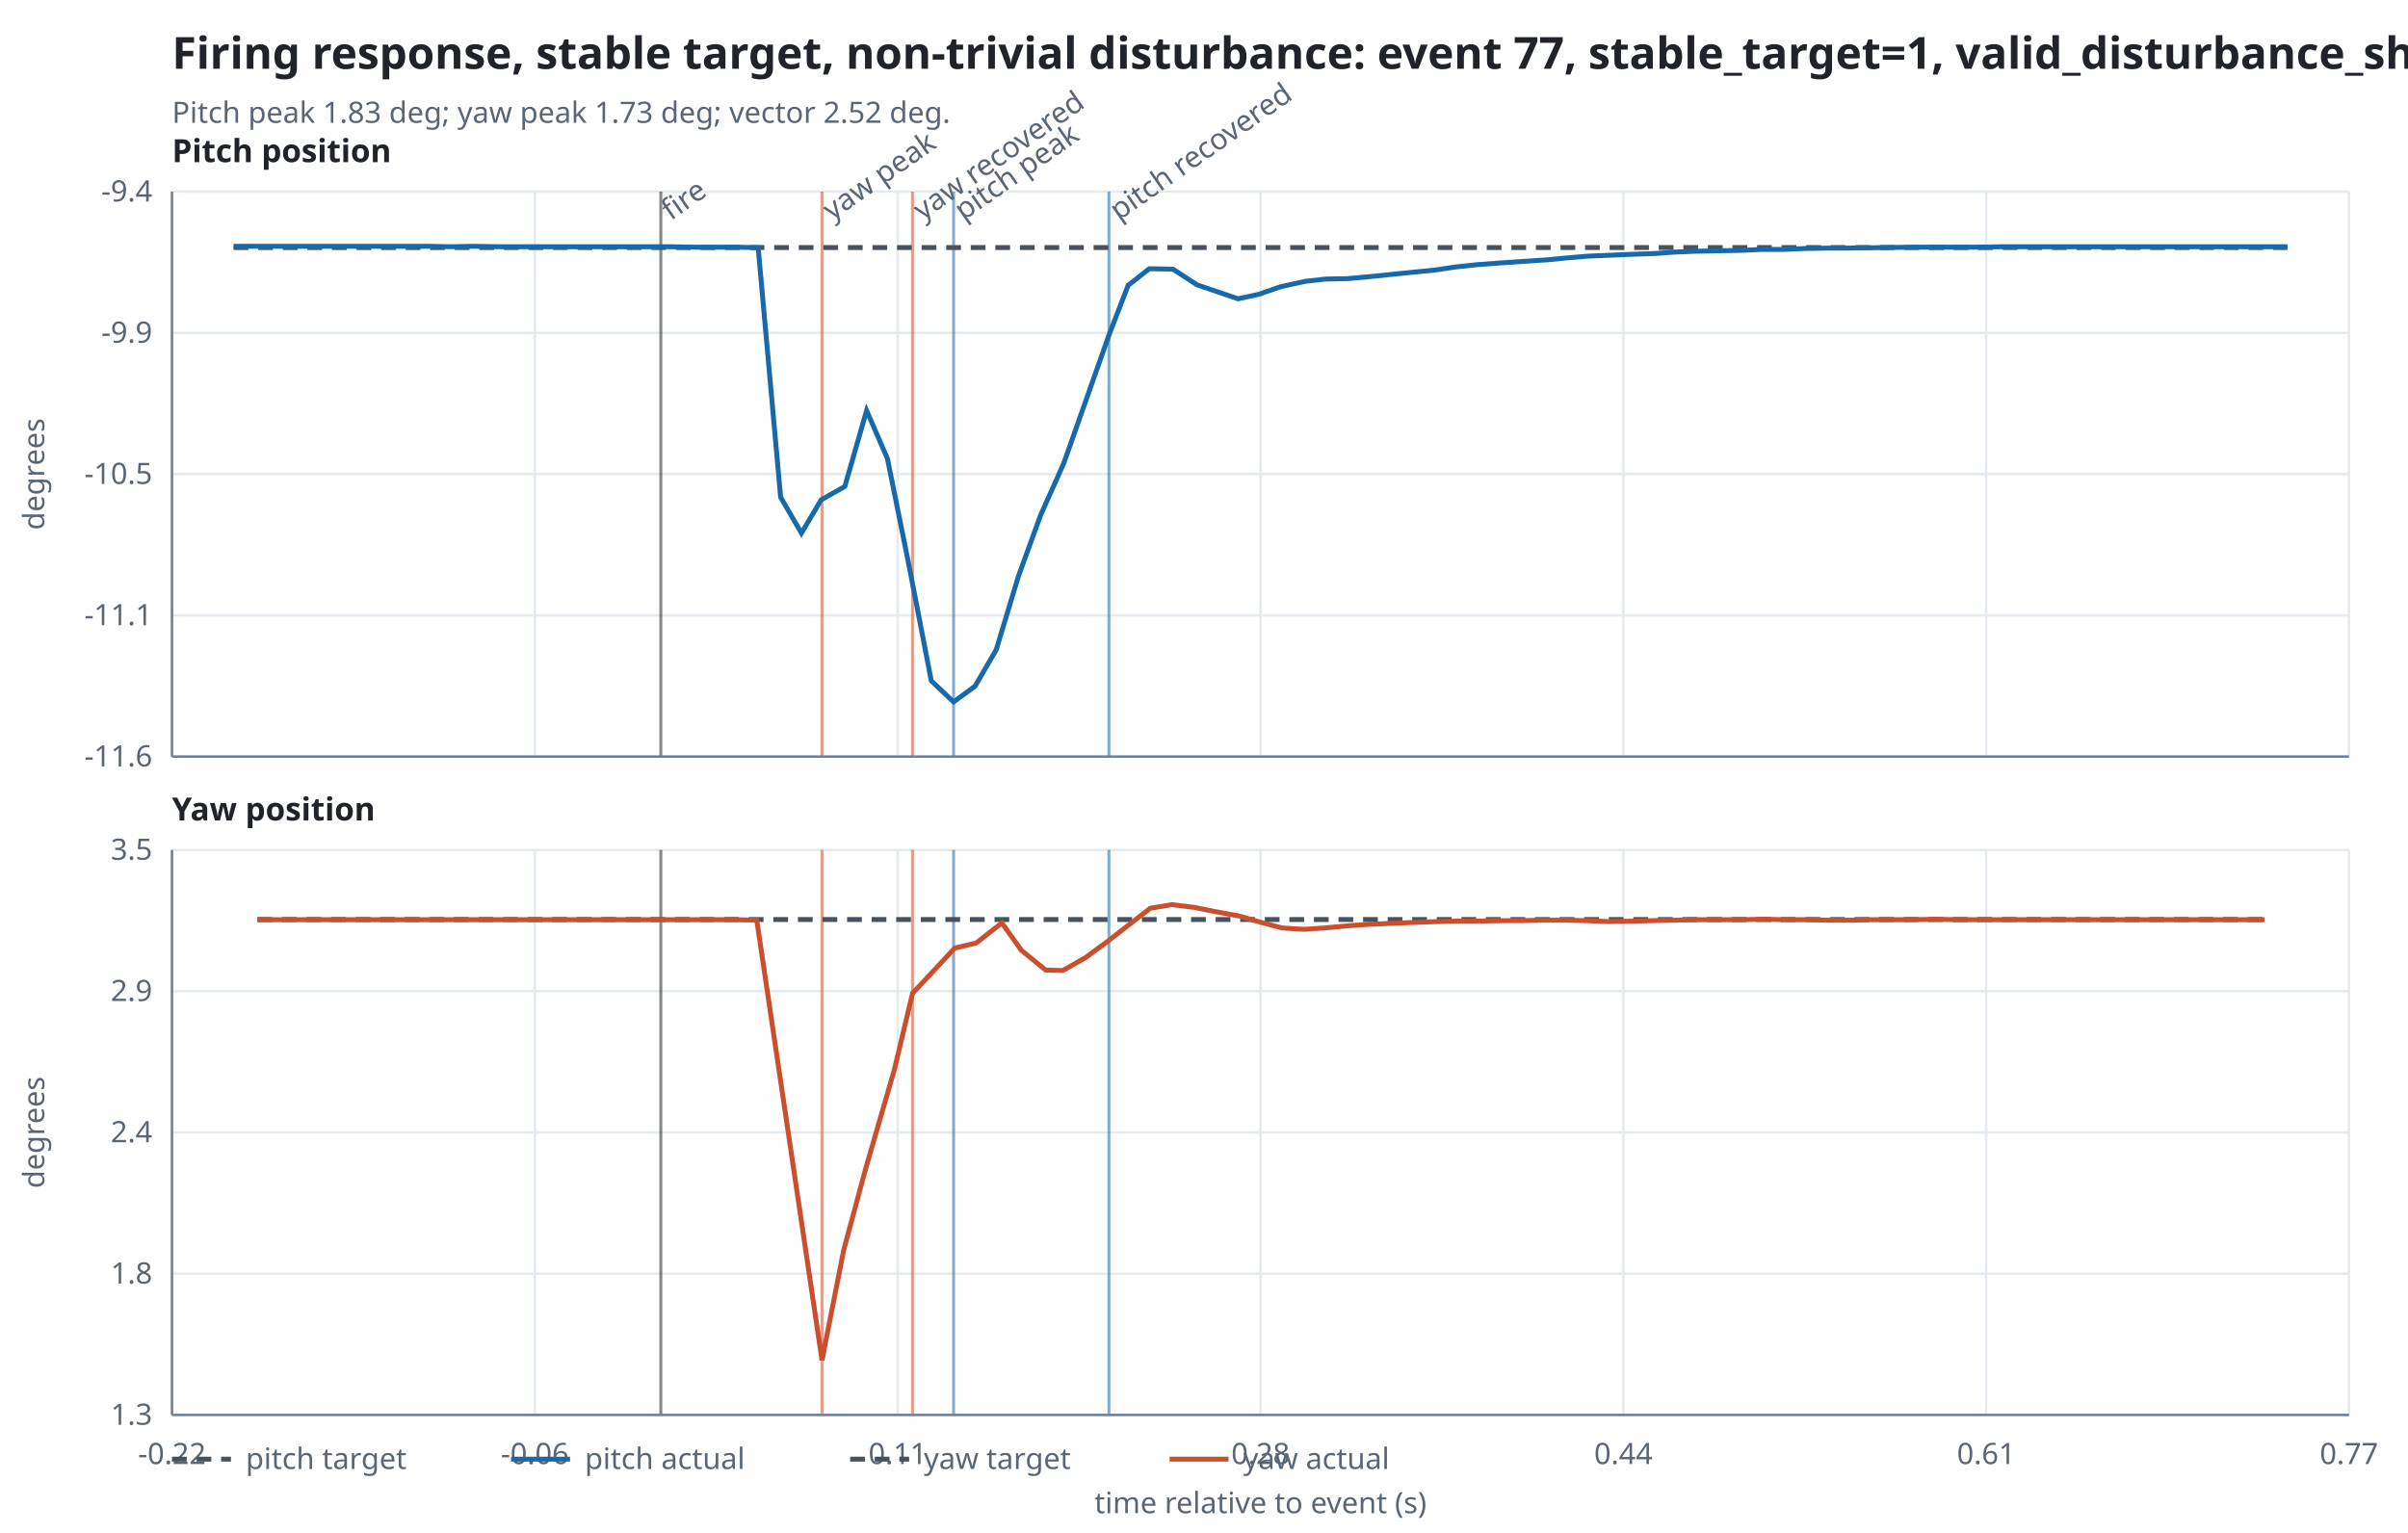
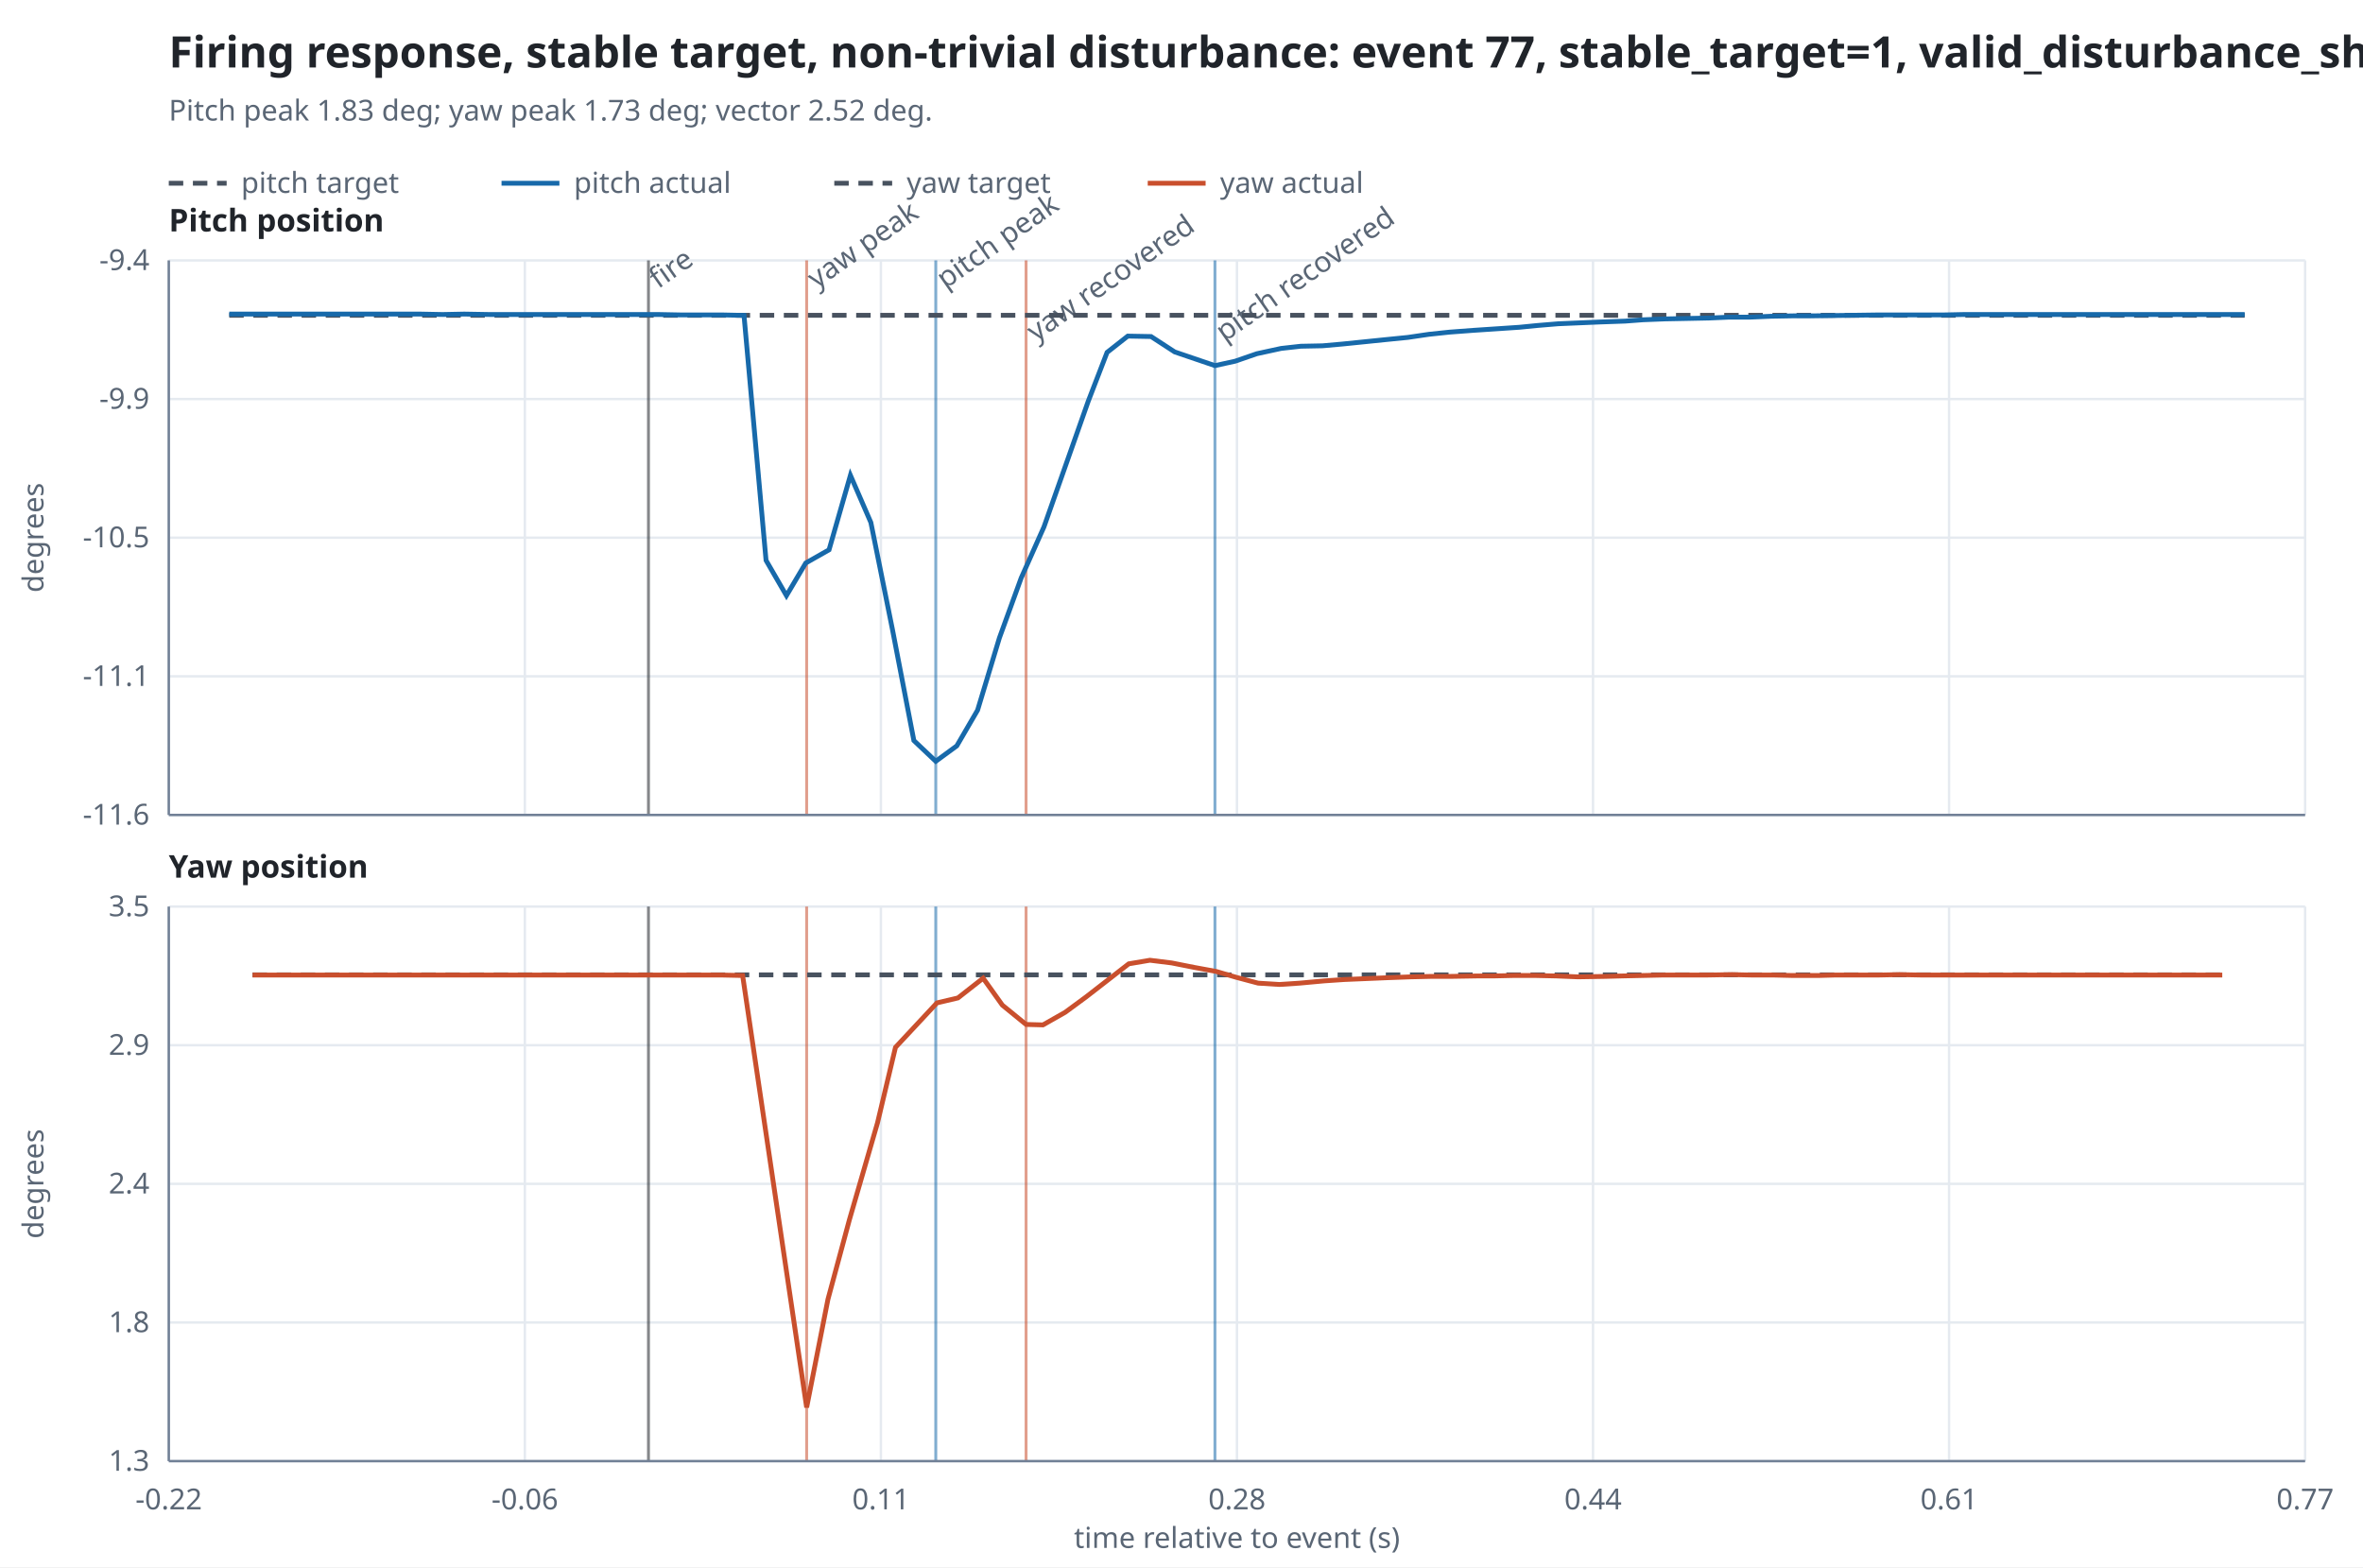
- <svg xmlns="http://www.w3.org/2000/svg" viewBox="0 0 980 624" role="img">
+ <svg xmlns="http://www.w3.org/2000/svg" viewBox="0 0 980 650" role="img">
  <style>
.axis{stroke:#718096;stroke-width:1}.grid{stroke:#e5eaf0;stroke-width:1}.label{font:12px sans-serif;fill:#5a6675}.title{font:700 18px sans-serif;fill:#20242a}.subtitle{font:12px sans-serif;fill:#5a6675}.panel-title{font:700 13px sans-serif;fill:#20242a}
</style>
-   <rect width="980" height="624" fill="#ffffff" />
+   <rect width="980" height="650" fill="#ffffff" />
  <text class="title" x="70" y="28">Firing response, stable target, non-trivial disturbance: event 77, stable_target=1, valid_disturbance_shot=1, pitch peak 1.83 deg, yaw peak 1.73 deg.</text>
  <text class="subtitle" x="70" y="50">Pitch peak 1.83 deg; yaw peak 1.73 deg; vector 2.52 deg.</text>
-   <text class="panel-title" x="70" y="66">Pitch position</text>
-   <line class="grid" x1="70" y1="308.00" x2="956" y2="308.00" />
-   <text class="label" x="62" y="312.00" text-anchor="end">-11.6</text>
-   <line class="grid" x1="70" y1="250.50" x2="956" y2="250.50" />
-   <text class="label" x="62" y="254.50" text-anchor="end">-11.1</text>
-   <line class="grid" x1="70" y1="193.00" x2="956" y2="193.00" />
-   <text class="label" x="62" y="197.00" text-anchor="end">-10.5</text>
-   <line class="grid" x1="70" y1="135.50" x2="956" y2="135.50" />
-   <text class="label" x="62" y="139.50" text-anchor="end">-9.9</text>
-   <line class="grid" x1="70" y1="78.00" x2="956" y2="78.00" />
-   <text class="label" x="62" y="82.00" text-anchor="end">-9.4</text>
-   <line class="grid" x1="70.00" y1="78" x2="70.00" y2="308" />
-   <line class="grid" x1="217.67" y1="78" x2="217.67" y2="308" />
-   <line class="grid" x1="365.33" y1="78" x2="365.33" y2="308" />
-   <line class="grid" x1="513.00" y1="78" x2="513.00" y2="308" />
-   <line class="grid" x1="660.67" y1="78" x2="660.67" y2="308" />
-   <line class="grid" x1="808.33" y1="78" x2="808.33" y2="308" />
-   <line class="grid" x1="956.00" y1="78" x2="956.00" y2="308" />
-   <line x1="268.94" y1="78" x2="268.94" y2="308" stroke="#20242a" stroke-width="1.2" opacity="0.55" />
-   <text class="label" x="272.94" y="90" transform="rotate(-35 272.94 90)">fire</text>
-   <line x1="388.09" y1="78" x2="388.09" y2="308" stroke="#1769aa" stroke-width="1.2" opacity="0.55" />
-   <text class="label" x="392.09" y="90" transform="rotate(-35 392.09 90)">pitch peak</text>
-   <line x1="451.31" y1="78" x2="451.31" y2="308" stroke="#1769aa" stroke-width="1.2" opacity="0.55" />
-   <text class="label" x="455.31" y="90" transform="rotate(-35 455.31 90)">pitch recovered</text>
-   <line x1="334.54" y1="78" x2="334.54" y2="308" stroke="#c94f2d" stroke-width="1.2" opacity="0.55" />
-   <text class="label" x="338.54" y="90" transform="rotate(-35 338.54 90)">yaw peak</text>
-   <line x1="371.38" y1="78" x2="371.38" y2="308" stroke="#c94f2d" stroke-width="1.2" opacity="0.55" />
-   <text class="label" x="375.38" y="90" transform="rotate(-35 375.38 90)">yaw recovered</text>
-   <path d="M 95.08,100.77 L 111.86,100.77 L 121.05,100.77 L 130.44,100.77 L 147.66,100.77 L 156.57,100.77 L 165.74,100.77 L 174.41,100.77 L 183.55,100.77 L 192.53,100.77 L 203.05,100.77 L 210.73,100.77 L 229.76,100.77 L 236.95,100.77 L 245.81,100.77 L 255.18,100.77 L 263.71,100.77 L 273.12,100.77 L 282.57,100.77 L 299.61,100.77 L 308.56,100.77 L 317.70,100.77 L 326.16,100.77 L 334.17,100.77 L 343.83,100.77 L 352.69,100.77 L 361.17,100.77 L 370.09,100.77 L 379.01,100.77 L 388.09,100.77 L 396.81,100.77 L 405.43,100.77 L 414.48,100.77 L 423.51,100.77 L 432.96,100.77 L 451.31,100.77 L 459.13,100.77 L 467.72,100.77 L 477.38,100.77 L 487.20,100.77 L 503.87,100.77 L 512.24,100.77 L 521.25,100.77 L 531.32,100.77 L 539.46,100.77 L 548.49,100.77 L 556.80,100.77 L 565.74,100.77 L 574.64,100.77 L 583.86,100.77 L 592.56,100.77 L 601.16,100.77 L 610.92,100.77 L 630.06,100.77 L 637.46,100.77 L 646.24,100.77 L 654.96,100.77 L 663.48,100.77 L 674.07,100.77 L 681.35,100.77 L 690.49,100.77 L 699.60,100.77 L 708.88,100.77 L 717.12,100.77 L 725.73,100.77 L 734.40,100.77 L 744.19,100.77 L 752.32,100.77 L 778.77,100.77 L 788.57,100.77 L 797.14,100.77 L 806.01,100.77 L 814.54,100.77 L 823.24,100.77 L 832.29,100.77 L 841.13,100.77 L 851.42,100.77 L 886.22,100.77 L 895.37,100.77 L 903.88,100.77 L 912.18,100.77 L 921.20,100.77 L 930.92,100.77" fill="none" stroke="#48525f" stroke-width="2" stroke-dasharray="6 4" />
-   <path d="M 95.08,100.26 L 111.86,100.26 L 121.05,100.26 L 130.44,100.26 L 147.66,100.26 L 156.57,100.26 L 165.74,100.26 L 174.41,100.26 L 183.55,100.44 L 192.53,100.26 L 203.05,100.44 L 210.73,100.44 L 229.76,100.44 L 236.95,100.44 L 245.81,100.44 L 255.18,100.44 L 263.71,100.44 L 273.12,100.44 L 282.57,100.62 L 299.61,100.62 L 308.56,100.81 L 317.70,202.41 L 326.16,217.03 L 334.17,203.51 L 343.83,198.03 L 352.69,167.14 L 361.17,186.70 L 370.09,230.92 L 379.01,277.15 L 388.09,285.74 L 396.81,279.35 L 405.43,264.54 L 414.48,234.57 L 423.51,209.72 L 432.96,188.52 L 451.31,136.44 L 459.13,116.16 L 467.72,109.40 L 477.38,109.58 L 487.20,115.97 L 503.87,121.64 L 512.24,119.81 L 521.25,116.70 L 531.32,114.51 L 539.46,113.60 L 548.49,113.42 L 556.80,112.68 L 565.74,111.77 L 574.64,110.86 L 583.86,109.94 L 592.56,108.66 L 601.16,107.75 L 610.92,107.02 L 630.06,105.74 L 637.46,105.01 L 646.24,104.28 L 654.96,103.91 L 663.48,103.55 L 674.07,103.18 L 681.35,102.63 L 690.49,102.27 L 699.60,102.09 L 708.88,101.90 L 717.12,101.54 L 725.73,101.54 L 734.40,101.17 L 744.19,100.99 L 752.32,100.99 L 778.77,100.62 L 788.57,100.62 L 797.14,100.62 L 806.01,100.62 L 814.54,100.44 L 823.24,100.44 L 832.29,100.44 L 841.13,100.44 L 851.42,100.44 L 886.22,100.44 L 895.37,100.44 L 903.88,100.44 L 912.18,100.44 L 921.20,100.44 L 930.92,100.44" fill="none" stroke="#1769aa" stroke-width="2" />
-   <line class="axis" x1="70" y1="308" x2="956" y2="308" />
-   <line class="axis" x1="70" y1="78" x2="70" y2="308" />
-   <text class="label" x="18" y="193.00" transform="rotate(-90 18 193.00)" text-anchor="middle">degrees</text>
-   <text class="panel-title" x="70" y="334">Yaw position</text>
-   <line class="grid" x1="70" y1="576.00" x2="956" y2="576.00" />
-   <text class="label" x="62" y="580.00" text-anchor="end">1.3</text>
-   <line class="grid" x1="70" y1="518.50" x2="956" y2="518.50" />
-   <text class="label" x="62" y="522.50" text-anchor="end">1.8</text>
-   <line class="grid" x1="70" y1="461.00" x2="956" y2="461.00" />
-   <text class="label" x="62" y="465.00" text-anchor="end">2.4</text>
-   <line class="grid" x1="70" y1="403.50" x2="956" y2="403.50" />
-   <text class="label" x="62" y="407.50" text-anchor="end">2.9</text>
-   <line class="grid" x1="70" y1="346.00" x2="956" y2="346.00" />
-   <text class="label" x="62" y="350.00" text-anchor="end">3.5</text>
-   <line class="grid" x1="70.00" y1="346" x2="70.00" y2="576" />
-   <text class="label" x="70.00" y="596" text-anchor="middle">-0.22</text>
-   <line class="grid" x1="217.67" y1="346" x2="217.67" y2="576" />
-   <text class="label" x="217.67" y="596" text-anchor="middle">-0.06</text>
-   <line class="grid" x1="365.33" y1="346" x2="365.33" y2="576" />
-   <text class="label" x="365.33" y="596" text-anchor="middle">0.11</text>
-   <line class="grid" x1="513.00" y1="346" x2="513.00" y2="576" />
-   <text class="label" x="513.00" y="596" text-anchor="middle">0.28</text>
-   <line class="grid" x1="660.67" y1="346" x2="660.67" y2="576" />
-   <text class="label" x="660.67" y="596" text-anchor="middle">0.44</text>
-   <line class="grid" x1="808.33" y1="346" x2="808.33" y2="576" />
-   <text class="label" x="808.33" y="596" text-anchor="middle">0.61</text>
-   <line class="grid" x1="956.00" y1="346" x2="956.00" y2="576" />
-   <text class="label" x="956.00" y="596" text-anchor="middle">0.77</text>
-   <line x1="268.94" y1="346" x2="268.94" y2="576" stroke="#20242a" stroke-width="1.2" opacity="0.55" />
-   <line x1="388.09" y1="346" x2="388.09" y2="576" stroke="#1769aa" stroke-width="1.2" opacity="0.55" />
-   <line x1="451.31" y1="346" x2="451.31" y2="576" stroke="#1769aa" stroke-width="1.2" opacity="0.55" />
-   <line x1="334.54" y1="346" x2="334.54" y2="576" stroke="#c94f2d" stroke-width="1.2" opacity="0.55" />
-   <line x1="371.38" y1="346" x2="371.38" y2="576" stroke="#c94f2d" stroke-width="1.2" opacity="0.55" />
-   <path d="M 104.74,374.32 L 112.23,374.32 L 121.54,374.32 L 139.94,374.32 L 148.18,374.32 L 156.96,374.32 L 166.24,374.32 L 174.85,374.32 L 184.89,374.32 L 193.97,374.32 L 201.25,374.32 L 210.27,374.32 L 219.49,374.32 L 236.53,374.32 L 245.40,374.32 L 254.69,374.32 L 263.31,374.32 L 274.28,374.32 L 282.03,374.32 L 291.08,374.32 L 299.11,374.32 L 307.99,374.32 L 334.54,374.32 L 343.38,374.32 L 352.27,374.32 L 363.93,374.32 L 371.38,374.32 L 388.58,374.32 L 397.28,374.32 L 407.74,374.32 L 415.70,374.32 L 425.54,374.32 L 432.55,374.32 L 441.75,374.32 L 450.36,374.32 L 468.12,374.32 L 476.90,374.32 L 485.95,374.32 L 495.30,374.32 L 504.40,374.32 L 512.66,374.32 L 521.78,374.32 L 530.63,374.32 L 539.00,374.32 L 549.21,374.32 L 557.32,374.32 L 566.28,374.32 L 575.07,374.32 L 585.15,374.32 L 593.52,374.32 L 601.67,374.32 L 612.59,374.32 L 619.33,374.32 L 627.73,374.32 L 636.71,374.32 L 645.41,374.32 L 654.35,374.32 L 665.83,374.32 L 672.58,374.32 L 689.89,374.32 L 707.99,374.32 L 718.36,374.32 L 726.39,374.32 L 735.28,374.32 L 743.40,374.32 L 754.35,374.32 L 761.18,374.32 L 770.24,374.32 L 779.17,374.32 L 787.79,374.32 L 796.67,374.32 L 815.11,374.32 L 823.66,374.32 L 832.85,374.32 L 842.54,374.32 L 853.83,374.32 L 859.18,374.32 L 868.09,374.32 L 876.88,374.32 L 885.62,374.32 L 896.34,374.32 L 903.34,374.32 L 912.58,374.32 L 921.63,374.32" fill="none" stroke="#48525f" stroke-width="2" stroke-dasharray="6 4" />
-   <path d="M 104.74,374.40 L 112.23,374.40 L 121.54,374.40 L 139.94,374.40 L 148.18,374.40 L 156.96,374.40 L 166.24,374.40 L 174.85,374.40 L 184.89,374.40 L 193.97,374.40 L 201.25,374.40 L 210.27,374.40 L 219.49,374.40 L 236.53,374.40 L 245.40,374.40 L 254.69,374.40 L 263.31,374.40 L 274.28,374.40 L 282.03,374.40 L 291.08,374.40 L 299.11,374.40 L 307.99,374.59 L 334.54,553.74 L 343.38,508.86 L 352.27,475.90 L 363.93,435.67 L 371.38,404.39 L 388.58,385.95 L 397.28,383.90 L 407.74,375.71 L 415.70,386.88 L 425.54,394.89 L 432.55,395.08 L 441.75,389.86 L 450.36,383.53 L 468.12,369.75 L 476.90,368.26 L 485.95,369.38 L 495.30,371.24 L 504.40,372.91 L 512.66,375.33 L 521.78,377.76 L 530.63,378.31 L 539.00,377.76 L 549.21,376.82 L 557.32,376.27 L 566.28,375.89 L 575.07,375.52 L 585.15,375.15 L 593.52,374.96 L 601.67,374.96 L 612.59,374.78 L 619.33,374.78 L 627.73,374.59 L 636.71,374.59 L 645.41,374.78 L 654.35,375.15 L 665.83,374.96 L 672.58,374.78 L 689.89,374.40 L 707.99,374.40 L 718.36,374.22 L 726.39,374.40 L 735.28,374.40 L 743.40,374.59 L 754.35,374.59 L 761.18,374.40 L 770.24,374.40 L 779.17,374.40 L 787.79,374.22 L 796.67,374.40 L 815.11,374.40 L 823.66,374.40 L 832.85,374.40 L 842.54,374.40 L 853.83,374.40 L 859.18,374.40 L 868.09,374.40 L 876.88,374.40 L 885.62,374.40 L 896.34,374.40 L 903.34,374.40 L 912.58,374.40 L 921.63,374.40" fill="none" stroke="#c94f2d" stroke-width="2" />
-   <line class="axis" x1="70" y1="576" x2="956" y2="576" />
-   <line class="axis" x1="70" y1="346" x2="70" y2="576" />
-   <text class="label" x="18" y="461.00" transform="rotate(-90 18 461.00)" text-anchor="middle">degrees</text>
-   <line x1="70" y1="594" x2="94" y2="594" stroke="#48525f" stroke-width="2" stroke-dasharray="6 4" />
-   <text class="label" x="100" y="598">pitch target</text>
-   <line x1="208" y1="594" x2="232" y2="594" stroke="#1769aa" stroke-width="2" />
-   <text class="label" x="238" y="598">pitch actual</text>
-   <line x1="346" y1="594" x2="370" y2="594" stroke="#48525f" stroke-width="2" stroke-dasharray="6 4" />
-   <text class="label" x="376" y="598">yaw target</text>
-   <line x1="476" y1="594" x2="500" y2="594" stroke="#c94f2d" stroke-width="2" />
-   <text class="label" x="506" y="598">yaw actual</text>
-   <text class="label" x="513.0" y="616" text-anchor="middle">time relative to event (s)</text>
+   <line x1="70" y1="76" x2="94" y2="76" stroke="#48525f" stroke-width="2" stroke-dasharray="6 4" />
+   <text class="label" x="100" y="80">pitch target</text>
+   <line x1="208" y1="76" x2="232" y2="76" stroke="#1769aa" stroke-width="2" />
+   <text class="label" x="238" y="80">pitch actual</text>
+   <line x1="346" y1="76" x2="370" y2="76" stroke="#48525f" stroke-width="2" stroke-dasharray="6 4" />
+   <text class="label" x="376" y="80">yaw target</text>
+   <line x1="476" y1="76" x2="500" y2="76" stroke="#c94f2d" stroke-width="2" />
+   <text class="label" x="506" y="80">yaw actual</text>
+   <text class="panel-title" x="70" y="96">Pitch position</text>
+   <line class="grid" x1="70" y1="338.00" x2="956" y2="338.00" />
+   <text class="label" x="62" y="342.00" text-anchor="end">-11.6</text>
+   <line class="grid" x1="70" y1="280.50" x2="956" y2="280.50" />
+   <text class="label" x="62" y="284.50" text-anchor="end">-11.1</text>
+   <line class="grid" x1="70" y1="223.00" x2="956" y2="223.00" />
+   <text class="label" x="62" y="227.00" text-anchor="end">-10.5</text>
+   <line class="grid" x1="70" y1="165.50" x2="956" y2="165.50" />
+   <text class="label" x="62" y="169.50" text-anchor="end">-9.9</text>
+   <line class="grid" x1="70" y1="108.00" x2="956" y2="108.00" />
+   <text class="label" x="62" y="112.00" text-anchor="end">-9.4</text>
+   <line class="grid" x1="70.00" y1="108" x2="70.00" y2="338" />
+   <line class="grid" x1="217.67" y1="108" x2="217.67" y2="338" />
+   <line class="grid" x1="365.33" y1="108" x2="365.33" y2="338" />
+   <line class="grid" x1="513.00" y1="108" x2="513.00" y2="338" />
+   <line class="grid" x1="660.67" y1="108" x2="660.67" y2="338" />
+   <line class="grid" x1="808.33" y1="108" x2="808.33" y2="338" />
+   <line class="grid" x1="956.00" y1="108" x2="956.00" y2="338" />
+   <line x1="268.94" y1="108" x2="268.94" y2="338" stroke="#20242a" stroke-width="1.2" opacity="0.55" />
+   <text class="label" x="272.94" y="120.00" transform="rotate(-35 272.94 120.00)">fire</text>
+   <line x1="388.09" y1="108" x2="388.09" y2="338" stroke="#1769aa" stroke-width="1.2" opacity="0.55" />
+   <text class="label" x="392.09" y="120.00" transform="rotate(-35 392.09 120.00)">pitch peak</text>
+   <line x1="503.87" y1="108" x2="503.87" y2="338" stroke="#1769aa" stroke-width="1.2" opacity="0.55" />
+   <text class="label" x="507.87" y="142.00" transform="rotate(-35 507.87 142.00)">pitch recovered</text>
+   <line x1="334.54" y1="108" x2="334.54" y2="338" stroke="#c94f2d" stroke-width="1.2" opacity="0.55" />
+   <text class="label" x="338.54" y="120.00" transform="rotate(-35 338.54 120.00)">yaw peak</text>
+   <line x1="425.54" y1="108" x2="425.54" y2="338" stroke="#c94f2d" stroke-width="1.2" opacity="0.55" />
+   <text class="label" x="429.54" y="142.00" transform="rotate(-35 429.54 142.00)">yaw recovered</text>
+   <path d="M 95.08,130.77 L 111.86,130.77 L 121.05,130.77 L 130.44,130.77 L 147.66,130.77 L 156.57,130.77 L 165.74,130.77 L 174.41,130.77 L 183.55,130.77 L 192.53,130.77 L 203.05,130.77 L 210.73,130.77 L 229.76,130.77 L 236.95,130.77 L 245.81,130.77 L 255.18,130.77 L 263.71,130.77 L 273.12,130.77 L 282.57,130.77 L 299.61,130.77 L 308.56,130.77 L 317.70,130.77 L 326.16,130.77 L 334.17,130.77 L 343.83,130.77 L 352.69,130.77 L 361.17,130.77 L 370.09,130.77 L 379.01,130.77 L 388.09,130.77 L 396.81,130.77 L 405.43,130.77 L 414.48,130.77 L 423.51,130.77 L 432.96,130.77 L 451.31,130.77 L 459.13,130.77 L 467.72,130.77 L 477.38,130.77 L 487.20,130.77 L 503.87,130.77 L 512.24,130.77 L 521.25,130.77 L 531.32,130.77 L 539.46,130.77 L 548.49,130.77 L 556.80,130.77 L 565.74,130.77 L 574.64,130.77 L 583.86,130.77 L 592.56,130.77 L 601.16,130.77 L 610.92,130.77 L 630.06,130.77 L 637.46,130.77 L 646.24,130.77 L 654.96,130.77 L 663.48,130.77 L 674.07,130.77 L 681.35,130.77 L 690.49,130.77 L 699.60,130.77 L 708.88,130.77 L 717.12,130.77 L 725.73,130.77 L 734.40,130.77 L 744.19,130.77 L 752.32,130.77 L 778.77,130.77 L 788.57,130.77 L 797.14,130.77 L 806.01,130.77 L 814.54,130.77 L 823.24,130.77 L 832.29,130.77 L 841.13,130.77 L 851.42,130.77 L 886.22,130.77 L 895.37,130.77 L 903.88,130.77 L 912.18,130.77 L 921.20,130.77 L 930.92,130.77" fill="none" stroke="#48525f" stroke-width="2" stroke-dasharray="6 4" />
+   <path d="M 95.08,130.26 L 111.86,130.26 L 121.05,130.26 L 130.44,130.26 L 147.66,130.26 L 156.57,130.26 L 165.74,130.26 L 174.41,130.26 L 183.55,130.44 L 192.53,130.26 L 203.05,130.44 L 210.73,130.44 L 229.76,130.44 L 236.95,130.44 L 245.81,130.44 L 255.18,130.44 L 263.71,130.44 L 273.12,130.44 L 282.57,130.62 L 299.61,130.62 L 308.56,130.81 L 317.70,232.41 L 326.16,247.03 L 334.17,233.51 L 343.83,228.03 L 352.69,197.14 L 361.17,216.70 L 370.09,260.92 L 379.01,307.15 L 388.09,315.74 L 396.81,309.35 L 405.43,294.54 L 414.48,264.57 L 423.51,239.72 L 432.96,218.52 L 451.31,166.44 L 459.13,146.16 L 467.72,139.40 L 477.38,139.58 L 487.20,145.97 L 503.87,151.64 L 512.24,149.81 L 521.25,146.70 L 531.32,144.51 L 539.46,143.60 L 548.49,143.42 L 556.80,142.68 L 565.74,141.77 L 574.64,140.86 L 583.86,139.94 L 592.56,138.66 L 601.16,137.75 L 610.92,137.02 L 630.06,135.74 L 637.46,135.01 L 646.24,134.28 L 654.96,133.91 L 663.48,133.55 L 674.07,133.18 L 681.35,132.63 L 690.49,132.27 L 699.60,132.09 L 708.88,131.90 L 717.12,131.54 L 725.73,131.54 L 734.40,131.17 L 744.19,130.99 L 752.32,130.99 L 778.77,130.62 L 788.57,130.62 L 797.14,130.62 L 806.01,130.62 L 814.54,130.44 L 823.24,130.44 L 832.29,130.44 L 841.13,130.44 L 851.42,130.44 L 886.22,130.44 L 895.37,130.44 L 903.88,130.44 L 912.18,130.44 L 921.20,130.44 L 930.92,130.44" fill="none" stroke="#1769aa" stroke-width="2" />
+   <line class="axis" x1="70" y1="338" x2="956" y2="338" />
+   <line class="axis" x1="70" y1="108" x2="70" y2="338" />
+   <text class="label" x="18" y="223.00" transform="rotate(-90 18 223.00)" text-anchor="middle">degrees</text>
+   <text class="panel-title" x="70" y="364">Yaw position</text>
+   <line class="grid" x1="70" y1="606.00" x2="956" y2="606.00" />
+   <text class="label" x="62" y="610.00" text-anchor="end">1.3</text>
+   <line class="grid" x1="70" y1="548.50" x2="956" y2="548.50" />
+   <text class="label" x="62" y="552.50" text-anchor="end">1.8</text>
+   <line class="grid" x1="70" y1="491.00" x2="956" y2="491.00" />
+   <text class="label" x="62" y="495.00" text-anchor="end">2.4</text>
+   <line class="grid" x1="70" y1="433.50" x2="956" y2="433.50" />
+   <text class="label" x="62" y="437.50" text-anchor="end">2.9</text>
+   <line class="grid" x1="70" y1="376.00" x2="956" y2="376.00" />
+   <text class="label" x="62" y="380.00" text-anchor="end">3.5</text>
+   <line class="grid" x1="70.00" y1="376" x2="70.00" y2="606" />
+   <text class="label" x="70.00" y="626" text-anchor="middle">-0.22</text>
+   <line class="grid" x1="217.67" y1="376" x2="217.67" y2="606" />
+   <text class="label" x="217.67" y="626" text-anchor="middle">-0.06</text>
+   <line class="grid" x1="365.33" y1="376" x2="365.33" y2="606" />
+   <text class="label" x="365.33" y="626" text-anchor="middle">0.11</text>
+   <line class="grid" x1="513.00" y1="376" x2="513.00" y2="606" />
+   <text class="label" x="513.00" y="626" text-anchor="middle">0.28</text>
+   <line class="grid" x1="660.67" y1="376" x2="660.67" y2="606" />
+   <text class="label" x="660.67" y="626" text-anchor="middle">0.44</text>
+   <line class="grid" x1="808.33" y1="376" x2="808.33" y2="606" />
+   <text class="label" x="808.33" y="626" text-anchor="middle">0.61</text>
+   <line class="grid" x1="956.00" y1="376" x2="956.00" y2="606" />
+   <text class="label" x="956.00" y="626" text-anchor="middle">0.77</text>
+   <line x1="268.94" y1="376" x2="268.94" y2="606" stroke="#20242a" stroke-width="1.2" opacity="0.55" />
+   <line x1="388.09" y1="376" x2="388.09" y2="606" stroke="#1769aa" stroke-width="1.2" opacity="0.55" />
+   <line x1="503.87" y1="376" x2="503.87" y2="606" stroke="#1769aa" stroke-width="1.2" opacity="0.55" />
+   <line x1="334.54" y1="376" x2="334.54" y2="606" stroke="#c94f2d" stroke-width="1.2" opacity="0.55" />
+   <line x1="425.54" y1="376" x2="425.54" y2="606" stroke="#c94f2d" stroke-width="1.2" opacity="0.55" />
+   <path d="M 104.74,404.32 L 112.23,404.32 L 121.54,404.32 L 139.94,404.32 L 148.18,404.32 L 156.96,404.32 L 166.24,404.32 L 174.85,404.32 L 184.89,404.32 L 193.97,404.32 L 201.25,404.32 L 210.27,404.32 L 219.49,404.32 L 236.53,404.32 L 245.40,404.32 L 254.69,404.32 L 263.31,404.32 L 274.28,404.32 L 282.03,404.32 L 291.08,404.32 L 299.11,404.32 L 307.99,404.32 L 334.54,404.32 L 343.38,404.32 L 352.27,404.32 L 363.93,404.32 L 371.38,404.32 L 388.58,404.32 L 397.28,404.32 L 407.74,404.32 L 415.70,404.32 L 425.54,404.32 L 432.55,404.32 L 441.75,404.32 L 450.36,404.32 L 468.12,404.32 L 476.90,404.32 L 485.95,404.32 L 495.30,404.32 L 504.40,404.32 L 512.66,404.32 L 521.78,404.32 L 530.63,404.32 L 539.00,404.32 L 549.21,404.32 L 557.32,404.32 L 566.28,404.32 L 575.07,404.32 L 585.15,404.32 L 593.52,404.32 L 601.67,404.32 L 612.59,404.32 L 619.33,404.32 L 627.73,404.32 L 636.71,404.32 L 645.41,404.32 L 654.35,404.32 L 665.83,404.32 L 672.58,404.32 L 689.89,404.32 L 707.99,404.32 L 718.36,404.32 L 726.39,404.32 L 735.28,404.32 L 743.40,404.32 L 754.35,404.32 L 761.18,404.32 L 770.24,404.32 L 779.17,404.32 L 787.79,404.32 L 796.67,404.32 L 815.11,404.32 L 823.66,404.32 L 832.85,404.32 L 842.54,404.32 L 853.83,404.32 L 859.18,404.32 L 868.09,404.32 L 876.88,404.32 L 885.62,404.32 L 896.34,404.32 L 903.34,404.32 L 912.58,404.32 L 921.63,404.32" fill="none" stroke="#48525f" stroke-width="2" stroke-dasharray="6 4" />
+   <path d="M 104.74,404.40 L 112.23,404.40 L 121.54,404.40 L 139.94,404.40 L 148.18,404.40 L 156.96,404.40 L 166.24,404.40 L 174.85,404.40 L 184.89,404.40 L 193.97,404.40 L 201.25,404.40 L 210.27,404.40 L 219.49,404.40 L 236.53,404.40 L 245.40,404.40 L 254.69,404.40 L 263.31,404.40 L 274.28,404.40 L 282.03,404.40 L 291.08,404.40 L 299.11,404.40 L 307.99,404.59 L 334.54,583.74 L 343.38,538.86 L 352.27,505.90 L 363.93,465.67 L 371.38,434.39 L 388.58,415.95 L 397.28,413.90 L 407.74,405.71 L 415.70,416.88 L 425.54,424.89 L 432.55,425.08 L 441.75,419.86 L 450.36,413.53 L 468.12,399.75 L 476.90,398.26 L 485.95,399.38 L 495.30,401.24 L 504.40,402.91 L 512.66,405.33 L 521.78,407.76 L 530.63,408.31 L 539.00,407.76 L 549.21,406.82 L 557.32,406.27 L 566.28,405.89 L 575.07,405.52 L 585.15,405.15 L 593.52,404.96 L 601.67,404.96 L 612.59,404.78 L 619.33,404.78 L 627.73,404.59 L 636.71,404.59 L 645.41,404.78 L 654.35,405.15 L 665.83,404.96 L 672.58,404.78 L 689.89,404.40 L 707.99,404.40 L 718.36,404.22 L 726.39,404.40 L 735.28,404.40 L 743.40,404.59 L 754.35,404.59 L 761.18,404.40 L 770.24,404.40 L 779.17,404.40 L 787.79,404.22 L 796.67,404.40 L 815.11,404.40 L 823.66,404.40 L 832.85,404.40 L 842.54,404.40 L 853.83,404.40 L 859.18,404.40 L 868.09,404.40 L 876.88,404.40 L 885.62,404.40 L 896.34,404.40 L 903.34,404.40 L 912.58,404.40 L 921.63,404.40" fill="none" stroke="#c94f2d" stroke-width="2" />
+   <line class="axis" x1="70" y1="606" x2="956" y2="606" />
+   <line class="axis" x1="70" y1="376" x2="70" y2="606" />
+   <text class="label" x="18" y="491.00" transform="rotate(-90 18 491.00)" text-anchor="middle">degrees</text>
+   <text class="label" x="513.0" y="642" text-anchor="middle">time relative to event (s)</text>
</svg>
